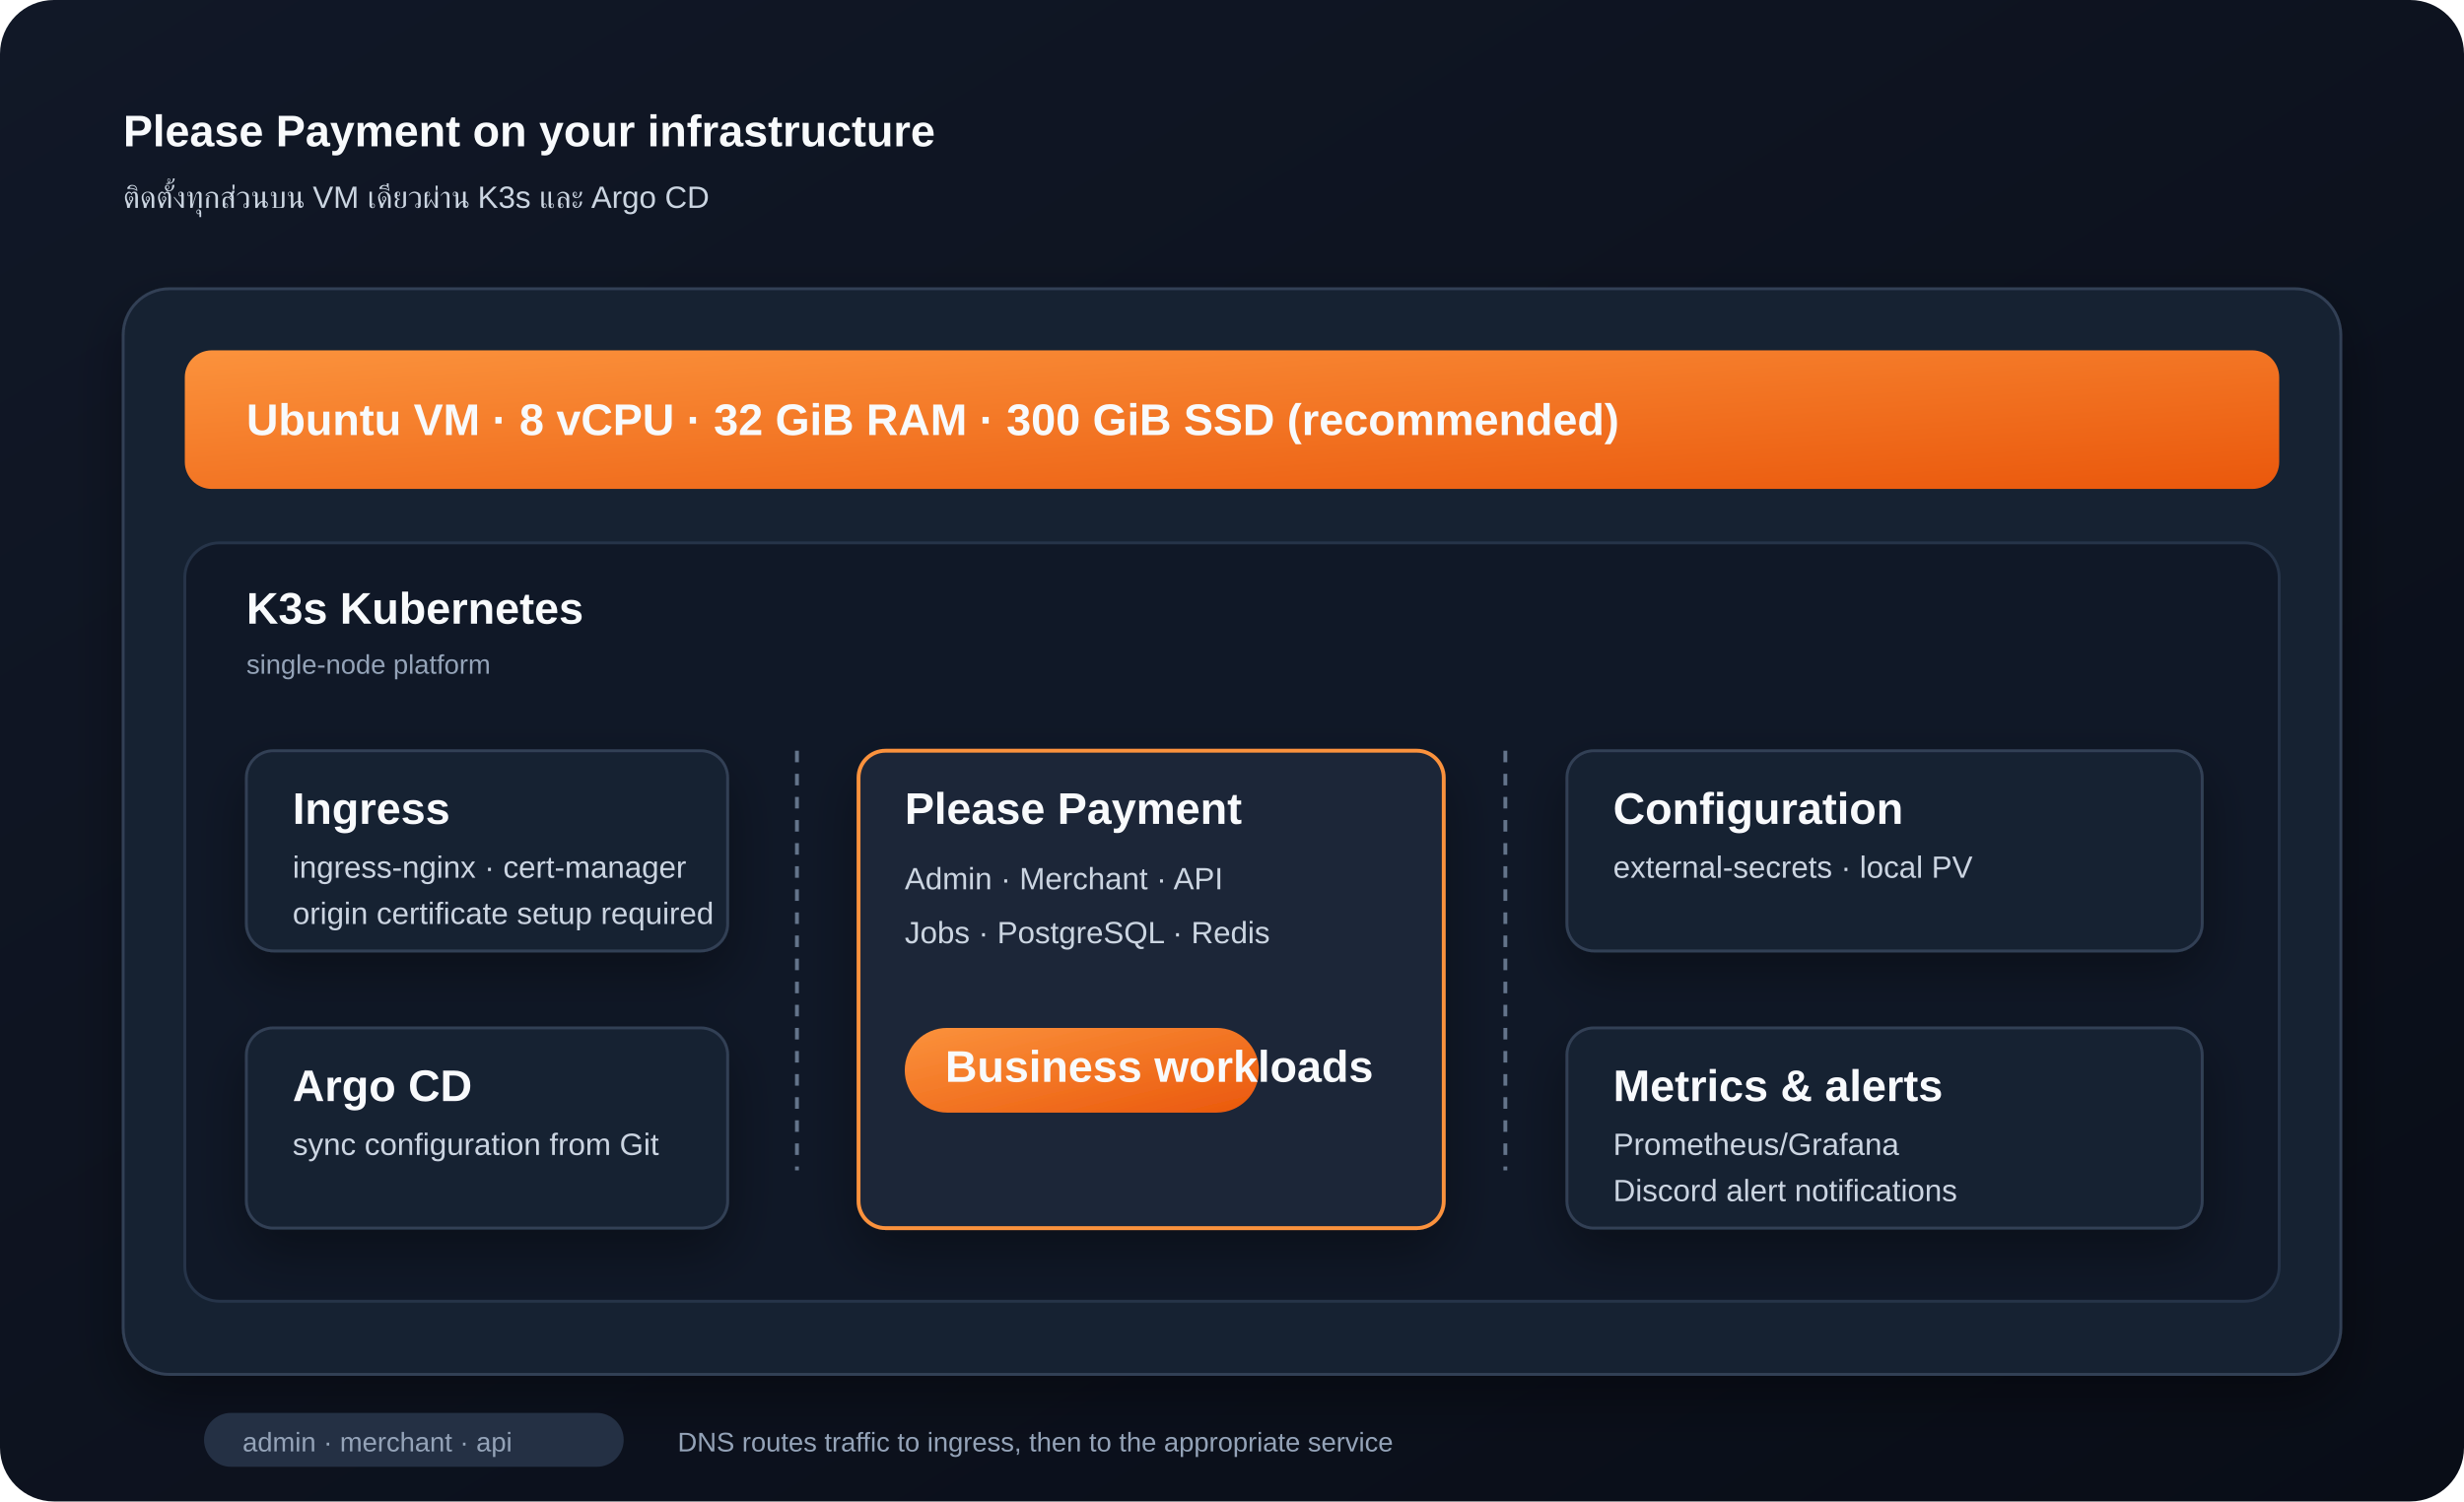
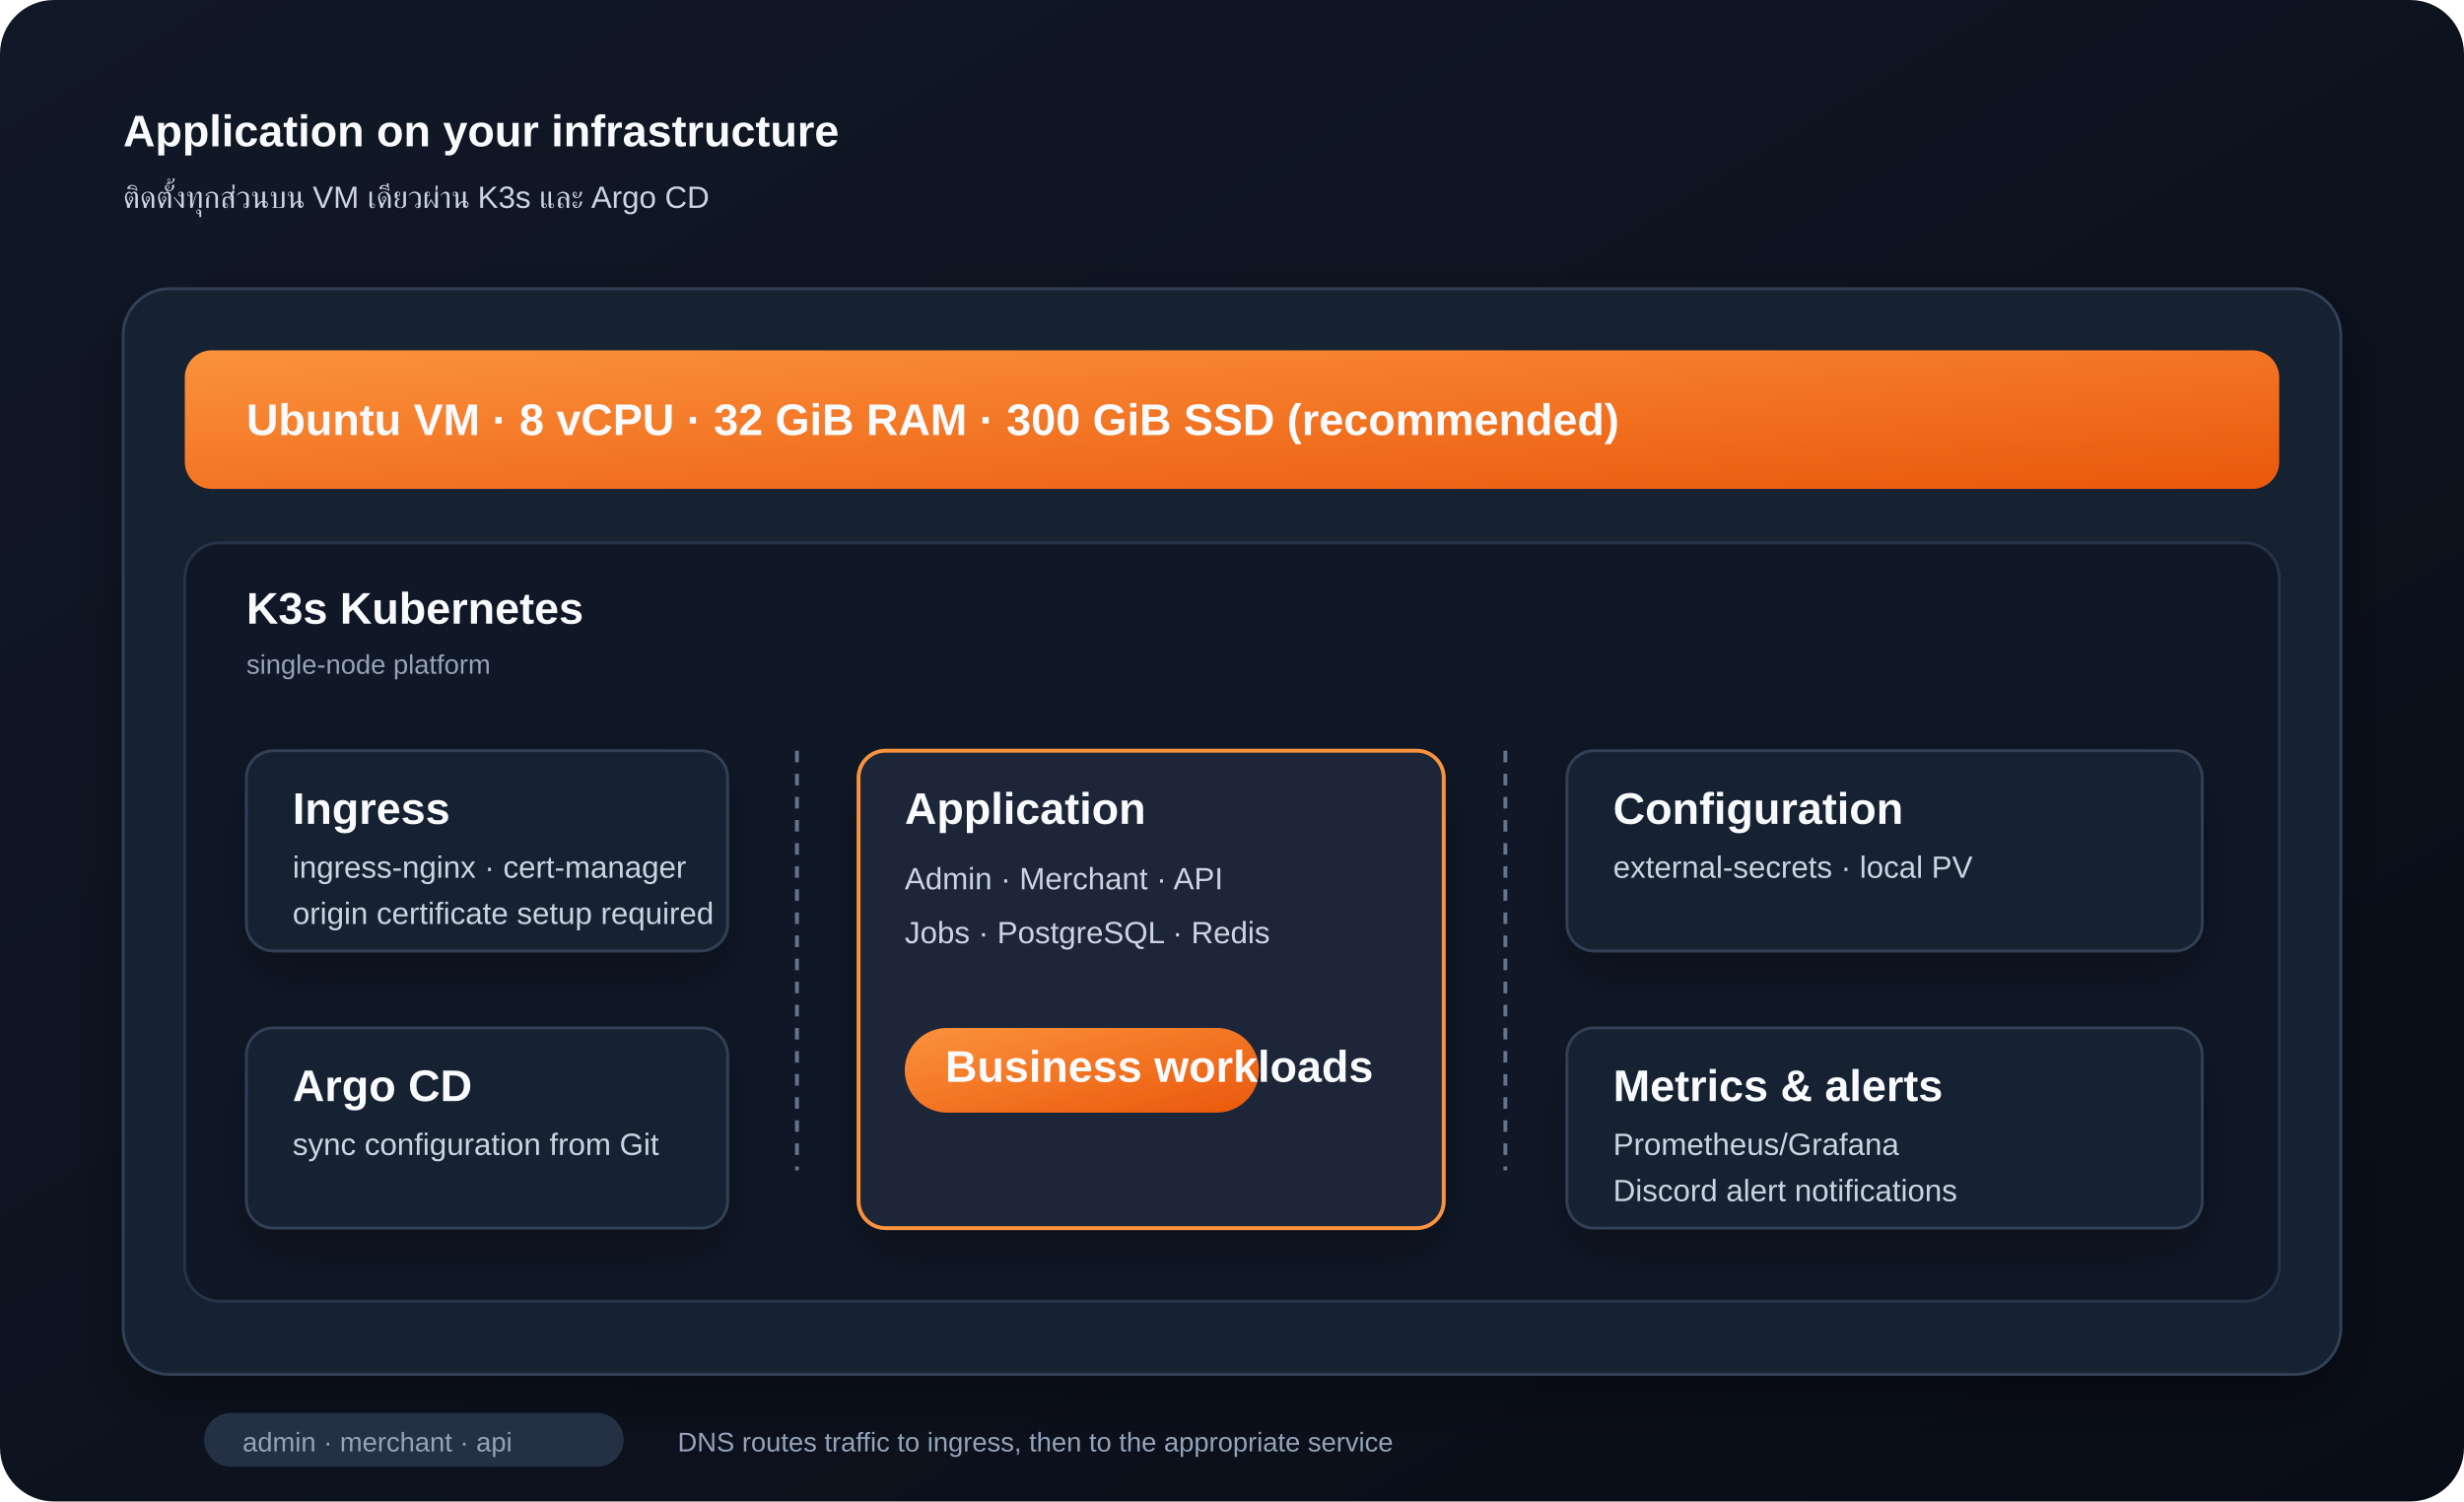
<svg xmlns="http://www.w3.org/2000/svg" width="1280" height="780" viewBox="0 0 1280 780" role="img" aria-labelledby="title desc">
  <defs>
    <linearGradient id="bg" x1="0" y1="0" x2="1" y2="1">
      <stop stop-color="#111827" />
      <stop offset="1" stop-color="#090d17" />
    </linearGradient>
    <linearGradient id="accent" x1="0" y1="0" x2="1" y2="1">
      <stop stop-color="#fb923c" />
      <stop offset="1" stop-color="#ea580c" />
    </linearGradient>
    <filter id="shadow" x="-20%" y="-20%" width="140%" height="140%">
      <feDropShadow dx="0" dy="12" stdDeviation="14" flood-color="#000" flood-opacity=".35" />
    </filter>
    <style>.label{font:700 23px Arial,sans-serif;fill:#f8fafc}.body{font:16px Arial,sans-serif;fill:#cbd5e1}.small{font:14px Arial,sans-serif;fill:#94a3b8}.box{fill:#172033;stroke:#334155;stroke-width:1.5}.line{stroke:#64748b;stroke-width:2;stroke-dasharray:6 6}.pill{fill:#243044}.accent{fill:url(#accent)}</style>
  </defs>
  <rect width="1280" height="780" rx="28" fill="url(#bg)" />
-   <text x="64" y="76" class="label" font-size="32">Please Payment on your infrastructure</text>
+   <text x="64" y="76" class="label" font-size="32">Application on your infrastructure</text>
  <text x="64" y="108" class="body">ติดตั้งทุกส่วนบน VM เดียวผ่าน K3s และ Argo CD</text>
  <rect x="64" y="150" width="1152" height="564" rx="24" class="box" filter="url(#shadow)" />
  <rect x="96" y="182" width="1088" height="72" rx="14" class="accent" />
  <text x="128" y="226" class="label">Ubuntu VM · 8 vCPU · 32 GiB RAM · 300 GiB SSD (recommended)</text>
  <rect x="96" y="282" width="1088" height="394" rx="18" fill="#101827" stroke="#263449" stroke-width="1.5" />
  <text x="128" y="324" class="label">K3s Kubernetes</text>
  <text x="128" y="350" class="small">single-node platform</text>
  <line x1="414" y1="390" x2="414" y2="608" class="line" />
  <line x1="782" y1="390" x2="782" y2="608" class="line" />
  <g filter="url(#shadow)">
    <rect x="128" y="390" width="250" height="104" rx="14" class="box" />
    <text x="152" y="428" class="label">Ingress</text>
    <text x="152" y="456" class="body">ingress-nginx · cert-manager</text>
    <text x="152" y="480" class="body">origin certificate setup required</text>
    <rect x="128" y="534" width="250" height="104" rx="14" class="box" />
    <text x="152" y="572" class="label">Argo CD</text>
    <text x="152" y="600" class="body">sync configuration from Git</text>
    <rect x="446" y="390" width="304" height="248" rx="14" fill="#1d2638" stroke="#fb923c" stroke-width="2" />
-     <text x="470" y="428" class="label">Please Payment</text>
+     <text x="470" y="428" class="label">Application</text>
    <text x="470" y="462" class="body">Admin · Merchant · API</text>
    <text x="470" y="490" class="body">Jobs · PostgreSQL · Redis</text>
    <rect x="470" y="534" width="184" height="44" rx="22" class="accent" />
    <text x="491" y="562" class="label" font-size="16">Business workloads</text>
    <rect x="814" y="390" width="330" height="104" rx="14" class="box" />
    <text x="838" y="428" class="label">Configuration</text>
    <text x="838" y="456" class="body">external-secrets · local PV</text>
    <rect x="814" y="534" width="330" height="104" rx="14" class="box" />
    <text x="838" y="572" class="label">Metrics &amp; alerts</text>
    <text x="838" y="600" class="body">Prometheus/Grafana</text>
    <text x="838" y="624" class="body">Discord alert notifications</text>
  </g>
  <rect x="106" y="734" width="218" height="28" rx="14" class="pill" />
  <text x="126" y="754" class="small">admin · merchant · api</text>
  <text x="352" y="754" class="small">DNS routes traffic to ingress, then to the appropriate service</text>
</svg>
